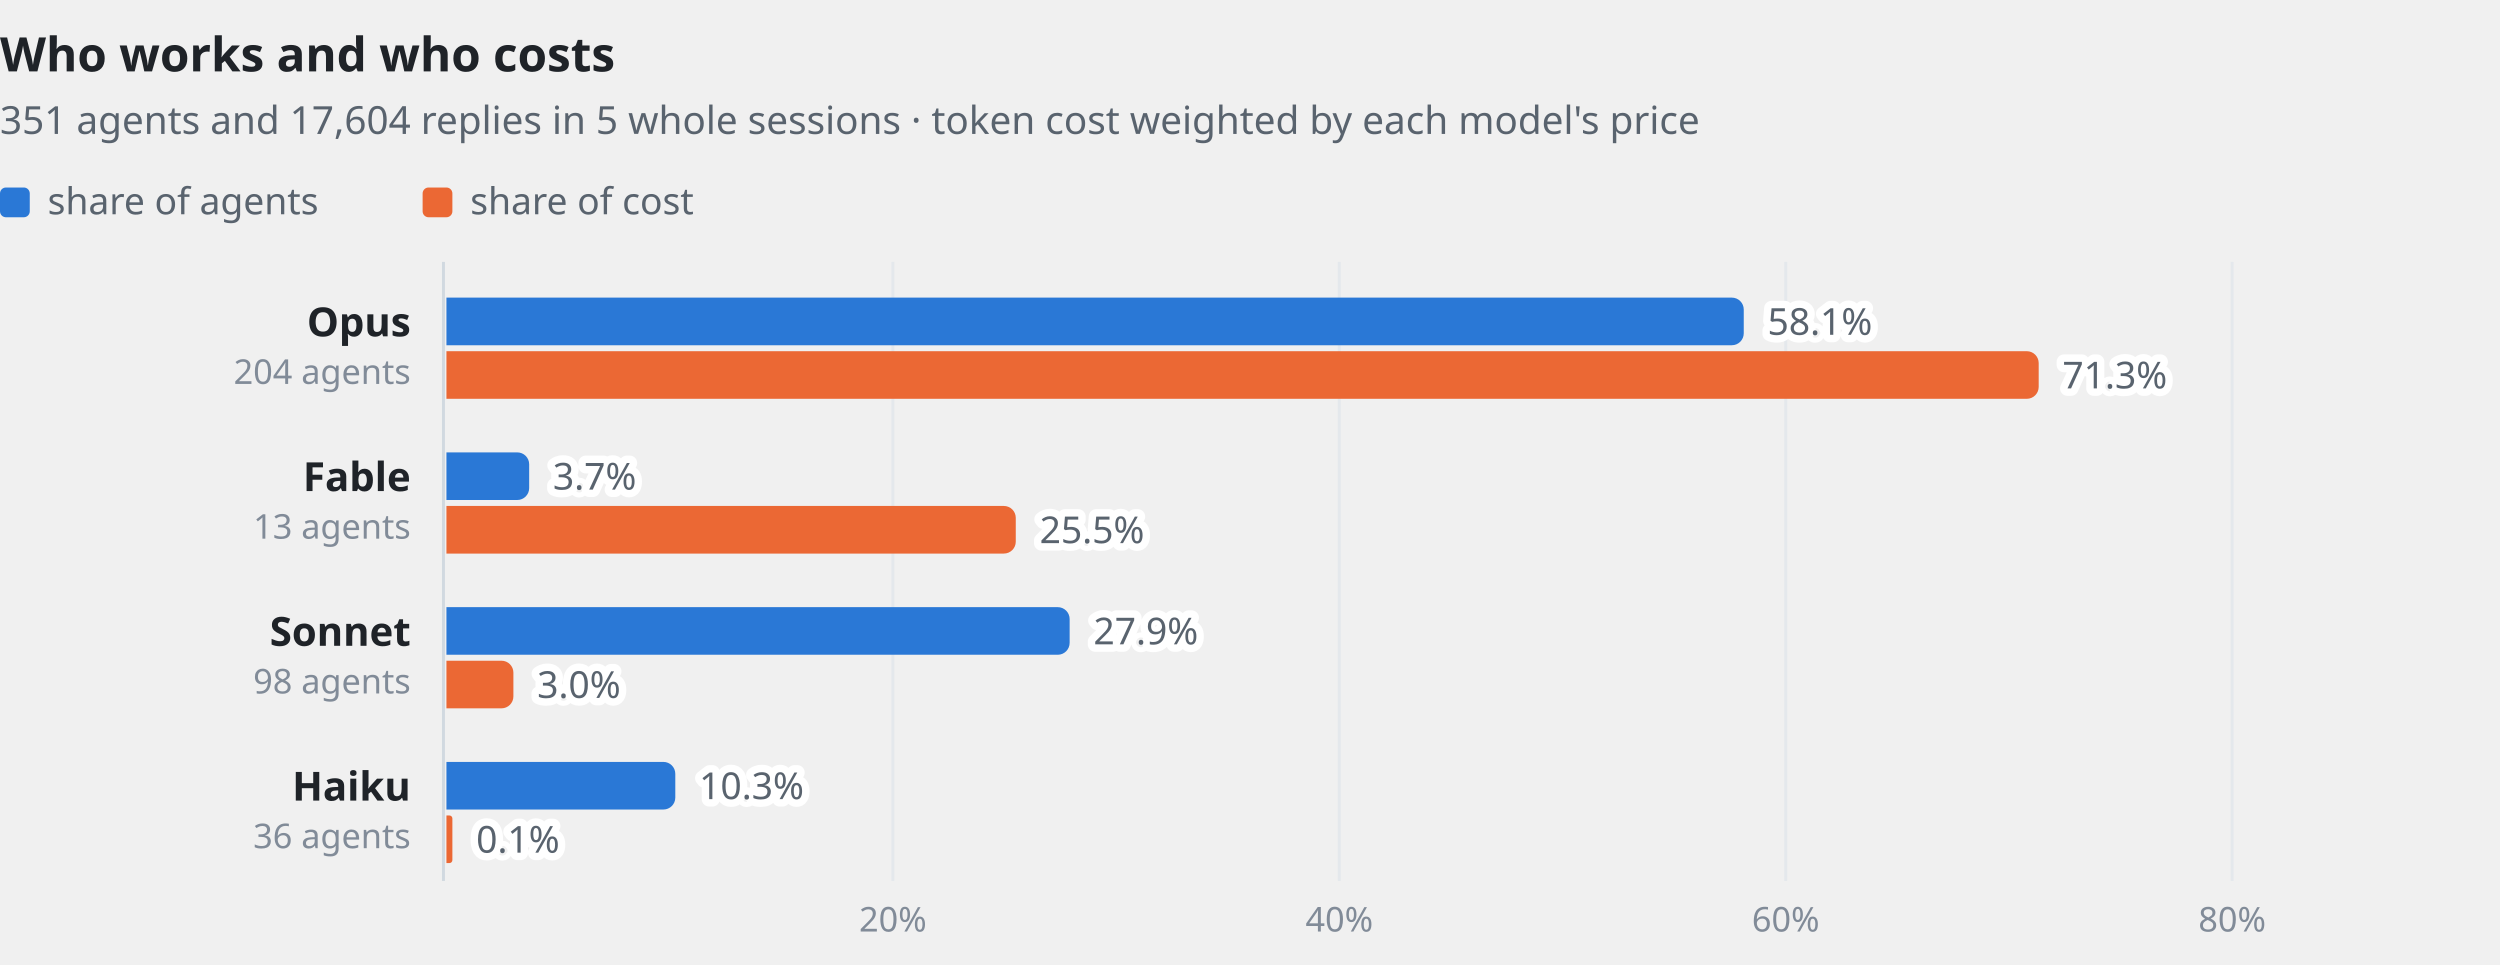
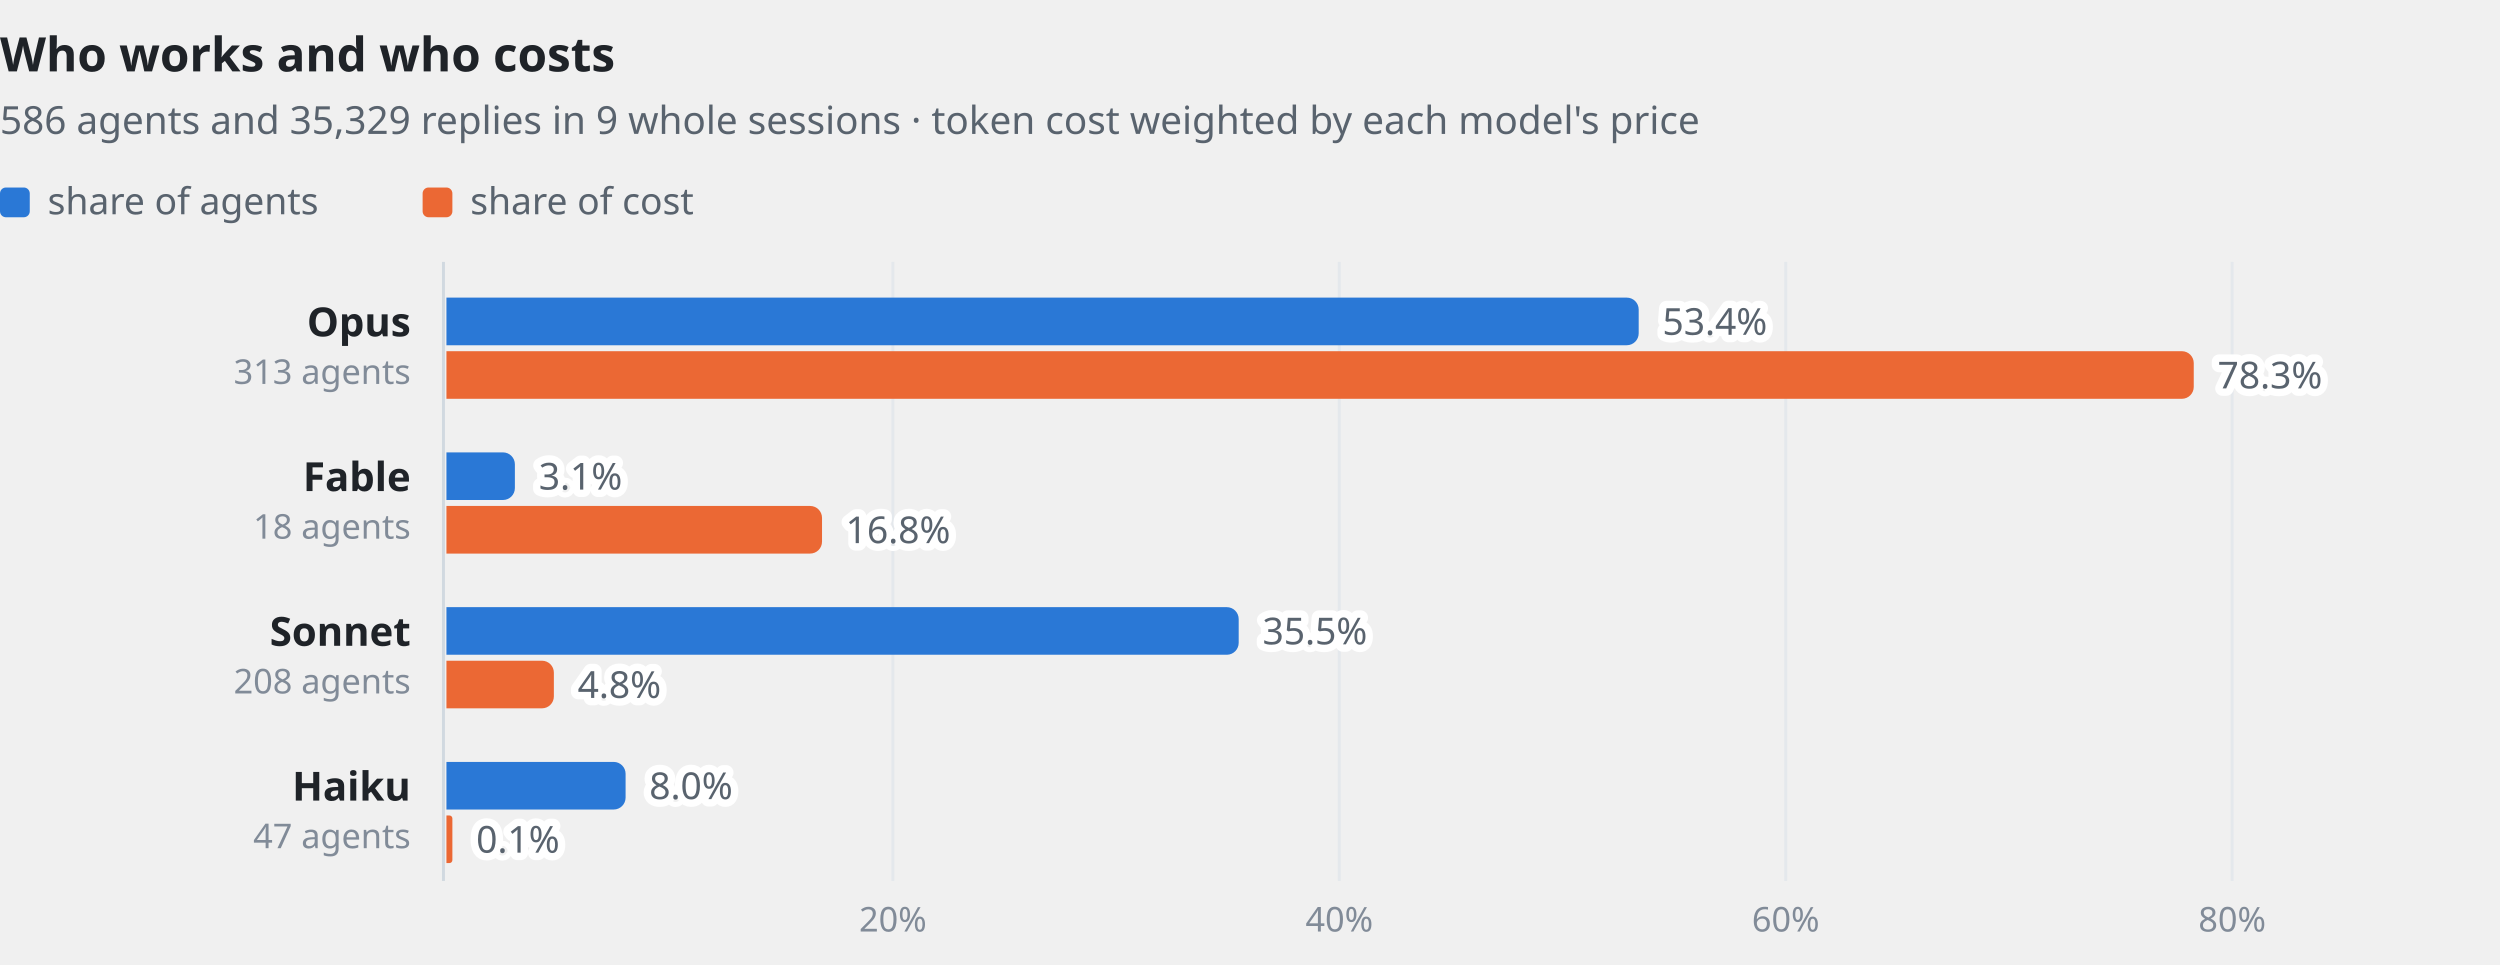
- <svg xmlns="http://www.w3.org/2000/svg" viewBox="0 0 840 324" width="840" height="324" role="img" aria-label="Share of agents and share of cost by model: Opus 58.1% of agents and 71.3% of cost; Fable 3.7% of agents and 25.5% of cost; Sonnet 27.9% of agents and 3.0% of cost; Haiku 10.3% of agents and 0.1% of cost" font-family="-apple-system,BlinkMacSystemFont,'Segoe UI','Noto Sans',Helvetica,Arial,sans-serif">
+ <svg xmlns="http://www.w3.org/2000/svg" viewBox="0 0 840 324" width="840" height="324" role="img" aria-label="Share of agents and share of cost by model: Opus 53.4% of agents and 78.3% of cost; Fable 3.1% of agents and 16.8% of cost; Sonnet 35.5% of agents and 4.8% of cost; Haiku 8.0% of agents and 0.1% of cost" font-family="-apple-system,BlinkMacSystemFont,'Segoe UI','Noto Sans',Helvetica,Arial,sans-serif">
  <text x="0" y="24" font-size="16" fill="#1f2328" font-weight="700" text-anchor="start">Who works and who costs</text>
-   <text x="0" y="45" font-size="13" fill="#59636e" font-weight="400" text-anchor="start">351 agents and 17,604 replies in 5 whole sessions · token cost weighted by each model's price</text>
+   <text x="0" y="45" font-size="13" fill="#59636e" font-weight="400" text-anchor="start">586 agents and 35,329 replies in 9 whole sessions · token cost weighted by each model's price</text>
  <rect x="0" y="63" width="10" height="10" rx="2" fill="#2a78d6" />
  <text x="16" y="72" font-size="12.5" fill="#59636e" font-weight="400" text-anchor="start">share of agents</text>
  <rect x="142" y="63" width="10" height="10" rx="2" fill="#eb6834" />
  <text x="158" y="72" font-size="12.5" fill="#59636e" font-weight="400" text-anchor="start">share of cost</text>
  <path d="M300.0 88V296" stroke="#e4e8ec" stroke-width="1" />
  <text x="300.0" y="313" font-size="11.5" fill="#818b98" font-weight="400" text-anchor="middle">20%</text>
  <path d="M450.0 88V296" stroke="#e4e8ec" stroke-width="1" />
  <text x="450.0" y="313" font-size="11.5" fill="#818b98" font-weight="400" text-anchor="middle">40%</text>
  <path d="M600.0 88V296" stroke="#e4e8ec" stroke-width="1" />
  <text x="600.0" y="313" font-size="11.5" fill="#818b98" font-weight="400" text-anchor="middle">60%</text>
  <path d="M750.0 88V296" stroke="#e4e8ec" stroke-width="1" />
  <text x="750.0" y="313" font-size="11.5" fill="#818b98" font-weight="400" text-anchor="middle">80%</text>
  <path d="M149 88V296" stroke="#d1d9e0" stroke-width="1" />
  <text x="138" y="113" font-size="13.5" fill="#1f2328" font-weight="600" text-anchor="end">Opus</text>
-   <text x="138" y="129" font-size="11.5" fill="#818b98" font-weight="400" text-anchor="end">204 agents</text>
-   <path d="M150.0 100.0h431.9a4.0 4.0 0 0 1 4.0 4.0v8.0a4.0 4.0 0 0 1 -4.0 4.0h-431.9z" fill="#2a78d6" />
-   <text x="593.897" y="112.5" font-size="12.5" fill="#59636e" font-weight="400" text-anchor="start" stroke="#ffffff" stroke-width="5" paint-order="stroke" stroke-linejoin="round">58.1%</text>
-   <path d="M150.0 118.0h531.0a4.0 4.0 0 0 1 4.0 4.0v8.0a4.0 4.0 0 0 1 -4.0 4.0h-531.0z" fill="#eb6834" />
-   <text x="692.975" y="130.5" font-size="12.5" fill="#59636e" font-weight="400" text-anchor="start" stroke="#ffffff" stroke-width="5" paint-order="stroke" stroke-linejoin="round">71.3%</text>
+   <text x="138" y="129" font-size="11.5" fill="#818b98" font-weight="400" text-anchor="end">313 agents</text>
+   <path d="M150.0 100.0h396.6a4.0 4.0 0 0 1 4.0 4.0v8.0a4.0 4.0 0 0 1 -4.0 4.0h-396.6z" fill="#2a78d6" />
+   <text x="558.597" y="112.5" font-size="12.5" fill="#59636e" font-weight="400" text-anchor="start" stroke="#ffffff" stroke-width="5" paint-order="stroke" stroke-linejoin="round">53.4%</text>
+   <path d="M150.0 118.0h583.1a4.0 4.0 0 0 1 4.0 4.0v8.0a4.0 4.0 0 0 1 -4.0 4.0h-583.1z" fill="#eb6834" />
+   <text x="745.1" y="130.5" font-size="12.5" fill="#59636e" font-weight="400" text-anchor="start" stroke="#ffffff" stroke-width="5" paint-order="stroke" stroke-linejoin="round">78.3%</text>
  <text x="138" y="165" font-size="13.5" fill="#1f2328" font-weight="600" text-anchor="end">Fable</text>
-   <text x="138" y="181" font-size="11.5" fill="#818b98" font-weight="400" text-anchor="end">13 agents</text>
-   <path d="M150.0 152.0h23.8a4.0 4.0 0 0 1 4.0 4.0v8.0a4.0 4.0 0 0 1 -4.0 4.0h-23.8z" fill="#2a78d6" />
-   <text x="185.778" y="164.5" font-size="12.5" fill="#59636e" font-weight="400" text-anchor="start" stroke="#ffffff" stroke-width="5" paint-order="stroke" stroke-linejoin="round">3.7%</text>
-   <path d="M150.0 170.0h187.3a4.0 4.0 0 0 1 4.0 4.0v8.0a4.0 4.0 0 0 1 -4.0 4.0h-187.3z" fill="#eb6834" />
-   <text x="349.325" y="182.5" font-size="12.5" fill="#59636e" font-weight="400" text-anchor="start" stroke="#ffffff" stroke-width="5" paint-order="stroke" stroke-linejoin="round">25.5%</text>
+   <text x="138" y="181" font-size="11.5" fill="#818b98" font-weight="400" text-anchor="end">18 agents</text>
+   <path d="M150.0 152.0h19.0a4.0 4.0 0 0 1 4.0 4.0v8.0a4.0 4.0 0 0 1 -4.0 4.0h-19.0z" fill="#2a78d6" />
+   <text x="181.038" y="164.5" font-size="12.5" fill="#59636e" font-weight="400" text-anchor="start" stroke="#ffffff" stroke-width="5" paint-order="stroke" stroke-linejoin="round">3.1%</text>
+   <path d="M150.0 170.0h122.2a4.0 4.0 0 0 1 4.0 4.0v8.0a4.0 4.0 0 0 1 -4.0 4.0h-122.2z" fill="#eb6834" />
+   <text x="284.15" y="182.5" font-size="12.5" fill="#59636e" font-weight="400" text-anchor="start" stroke="#ffffff" stroke-width="5" paint-order="stroke" stroke-linejoin="round">16.8%</text>
  <text x="138" y="217" font-size="13.5" fill="#1f2328" font-weight="600" text-anchor="end">Sonnet</text>
-   <text x="138" y="233" font-size="11.5" fill="#818b98" font-weight="400" text-anchor="end">98 agents</text>
-   <path d="M150.0 204.0h205.4a4.0 4.0 0 0 1 4.0 4.0v8.0a4.0 4.0 0 0 1 -4.0 4.0h-205.4z" fill="#2a78d6" />
-   <text x="367.402" y="216.5" font-size="12.5" fill="#59636e" font-weight="400" text-anchor="start" stroke="#ffffff" stroke-width="5" paint-order="stroke" stroke-linejoin="round">27.9%</text>
-   <path d="M150.0 222.0h18.5a4.0 4.0 0 0 1 4.0 4.0v8.0a4.0 4.0 0 0 1 -4.0 4.0h-18.5z" fill="#eb6834" />
-   <text x="180.5" y="234.5" font-size="12.5" fill="#59636e" font-weight="400" text-anchor="start" stroke="#ffffff" stroke-width="5" paint-order="stroke" stroke-linejoin="round">3.0%</text>
+   <text x="138" y="233" font-size="11.5" fill="#818b98" font-weight="400" text-anchor="end">208 agents</text>
+   <path d="M150.0 204.0h262.2a4.0 4.0 0 0 1 4.0 4.0v8.0a4.0 4.0 0 0 1 -4.0 4.0h-262.2z" fill="#2a78d6" />
+   <text x="424.212" y="216.5" font-size="12.5" fill="#59636e" font-weight="400" text-anchor="start" stroke="#ffffff" stroke-width="5" paint-order="stroke" stroke-linejoin="round">35.5%</text>
+   <path d="M150.0 222.0h32.1a4.0 4.0 0 0 1 4.0 4.0v8.0a4.0 4.0 0 0 1 -4.0 4.0h-32.1z" fill="#eb6834" />
+   <text x="194.075" y="234.5" font-size="12.5" fill="#59636e" font-weight="400" text-anchor="start" stroke="#ffffff" stroke-width="5" paint-order="stroke" stroke-linejoin="round">4.8%</text>
  <text x="138" y="269" font-size="13.5" fill="#1f2328" font-weight="600" text-anchor="end">Haiku</text>
-   <text x="138" y="285" font-size="11.5" fill="#818b98" font-weight="400" text-anchor="end">36 agents</text>
-   <path d="M150.0 256.0h72.9a4.0 4.0 0 0 1 4.0 4.0v8.0a4.0 4.0 0 0 1 -4.0 4.0h-72.9z" fill="#2a78d6" />
-   <text x="234.923" y="268.5" font-size="12.5" fill="#59636e" font-weight="400" text-anchor="start" stroke="#ffffff" stroke-width="5" paint-order="stroke" stroke-linejoin="round">10.3%</text>
+   <text x="138" y="285" font-size="11.5" fill="#818b98" font-weight="400" text-anchor="end">47 agents</text>
+   <path d="M150.0 256.0h56.2a4.0 4.0 0 0 1 4.0 4.0v8.0a4.0 4.0 0 0 1 -4.0 4.0h-56.2z" fill="#2a78d6" />
+   <text x="218.154" y="268.5" font-size="12.5" fill="#59636e" font-weight="400" text-anchor="start" stroke="#ffffff" stroke-width="5" paint-order="stroke" stroke-linejoin="round">8.0%</text>
  <path d="M150.0 274.0h1.0a1.0 1.0 0 0 1 1.0 1.0v14.0a1.0 1.0 0 0 1 -1.0 1.0h-1.0z" fill="#eb6834" />
  <text x="160" y="286.5" font-size="12.5" fill="#59636e" font-weight="400" text-anchor="start" stroke="#ffffff" stroke-width="5" paint-order="stroke" stroke-linejoin="round">0.1%</text>
</svg>
